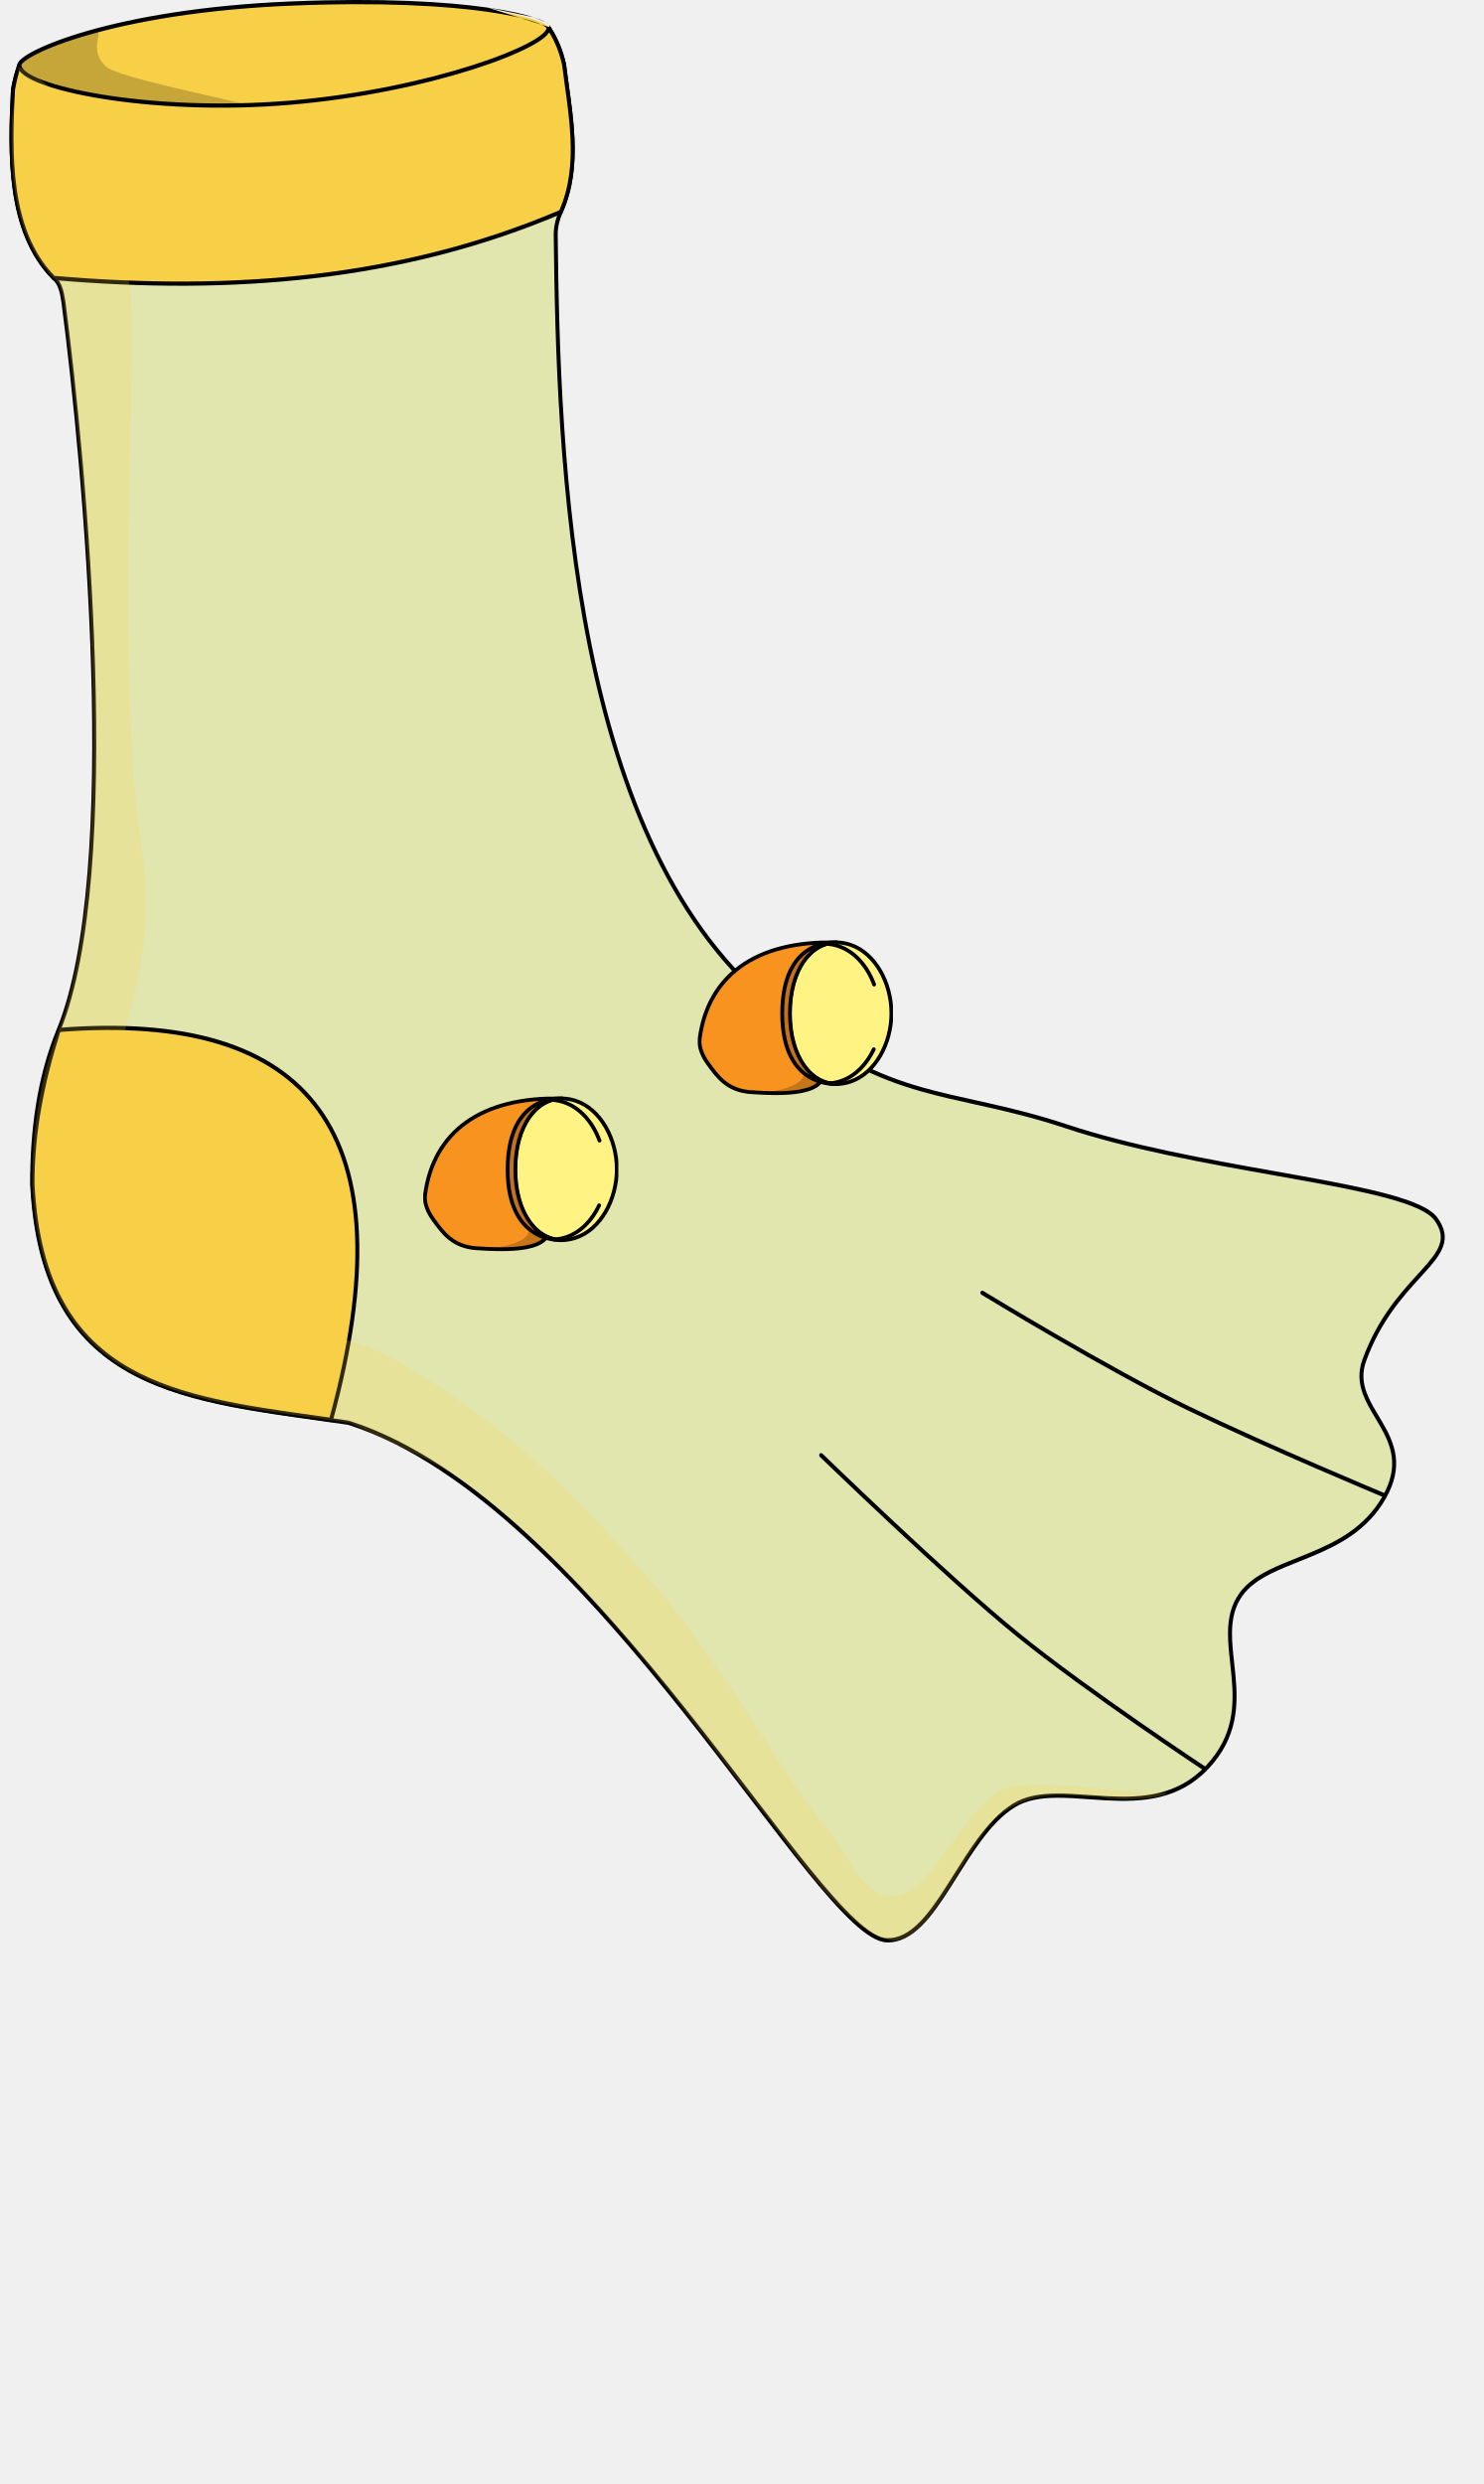
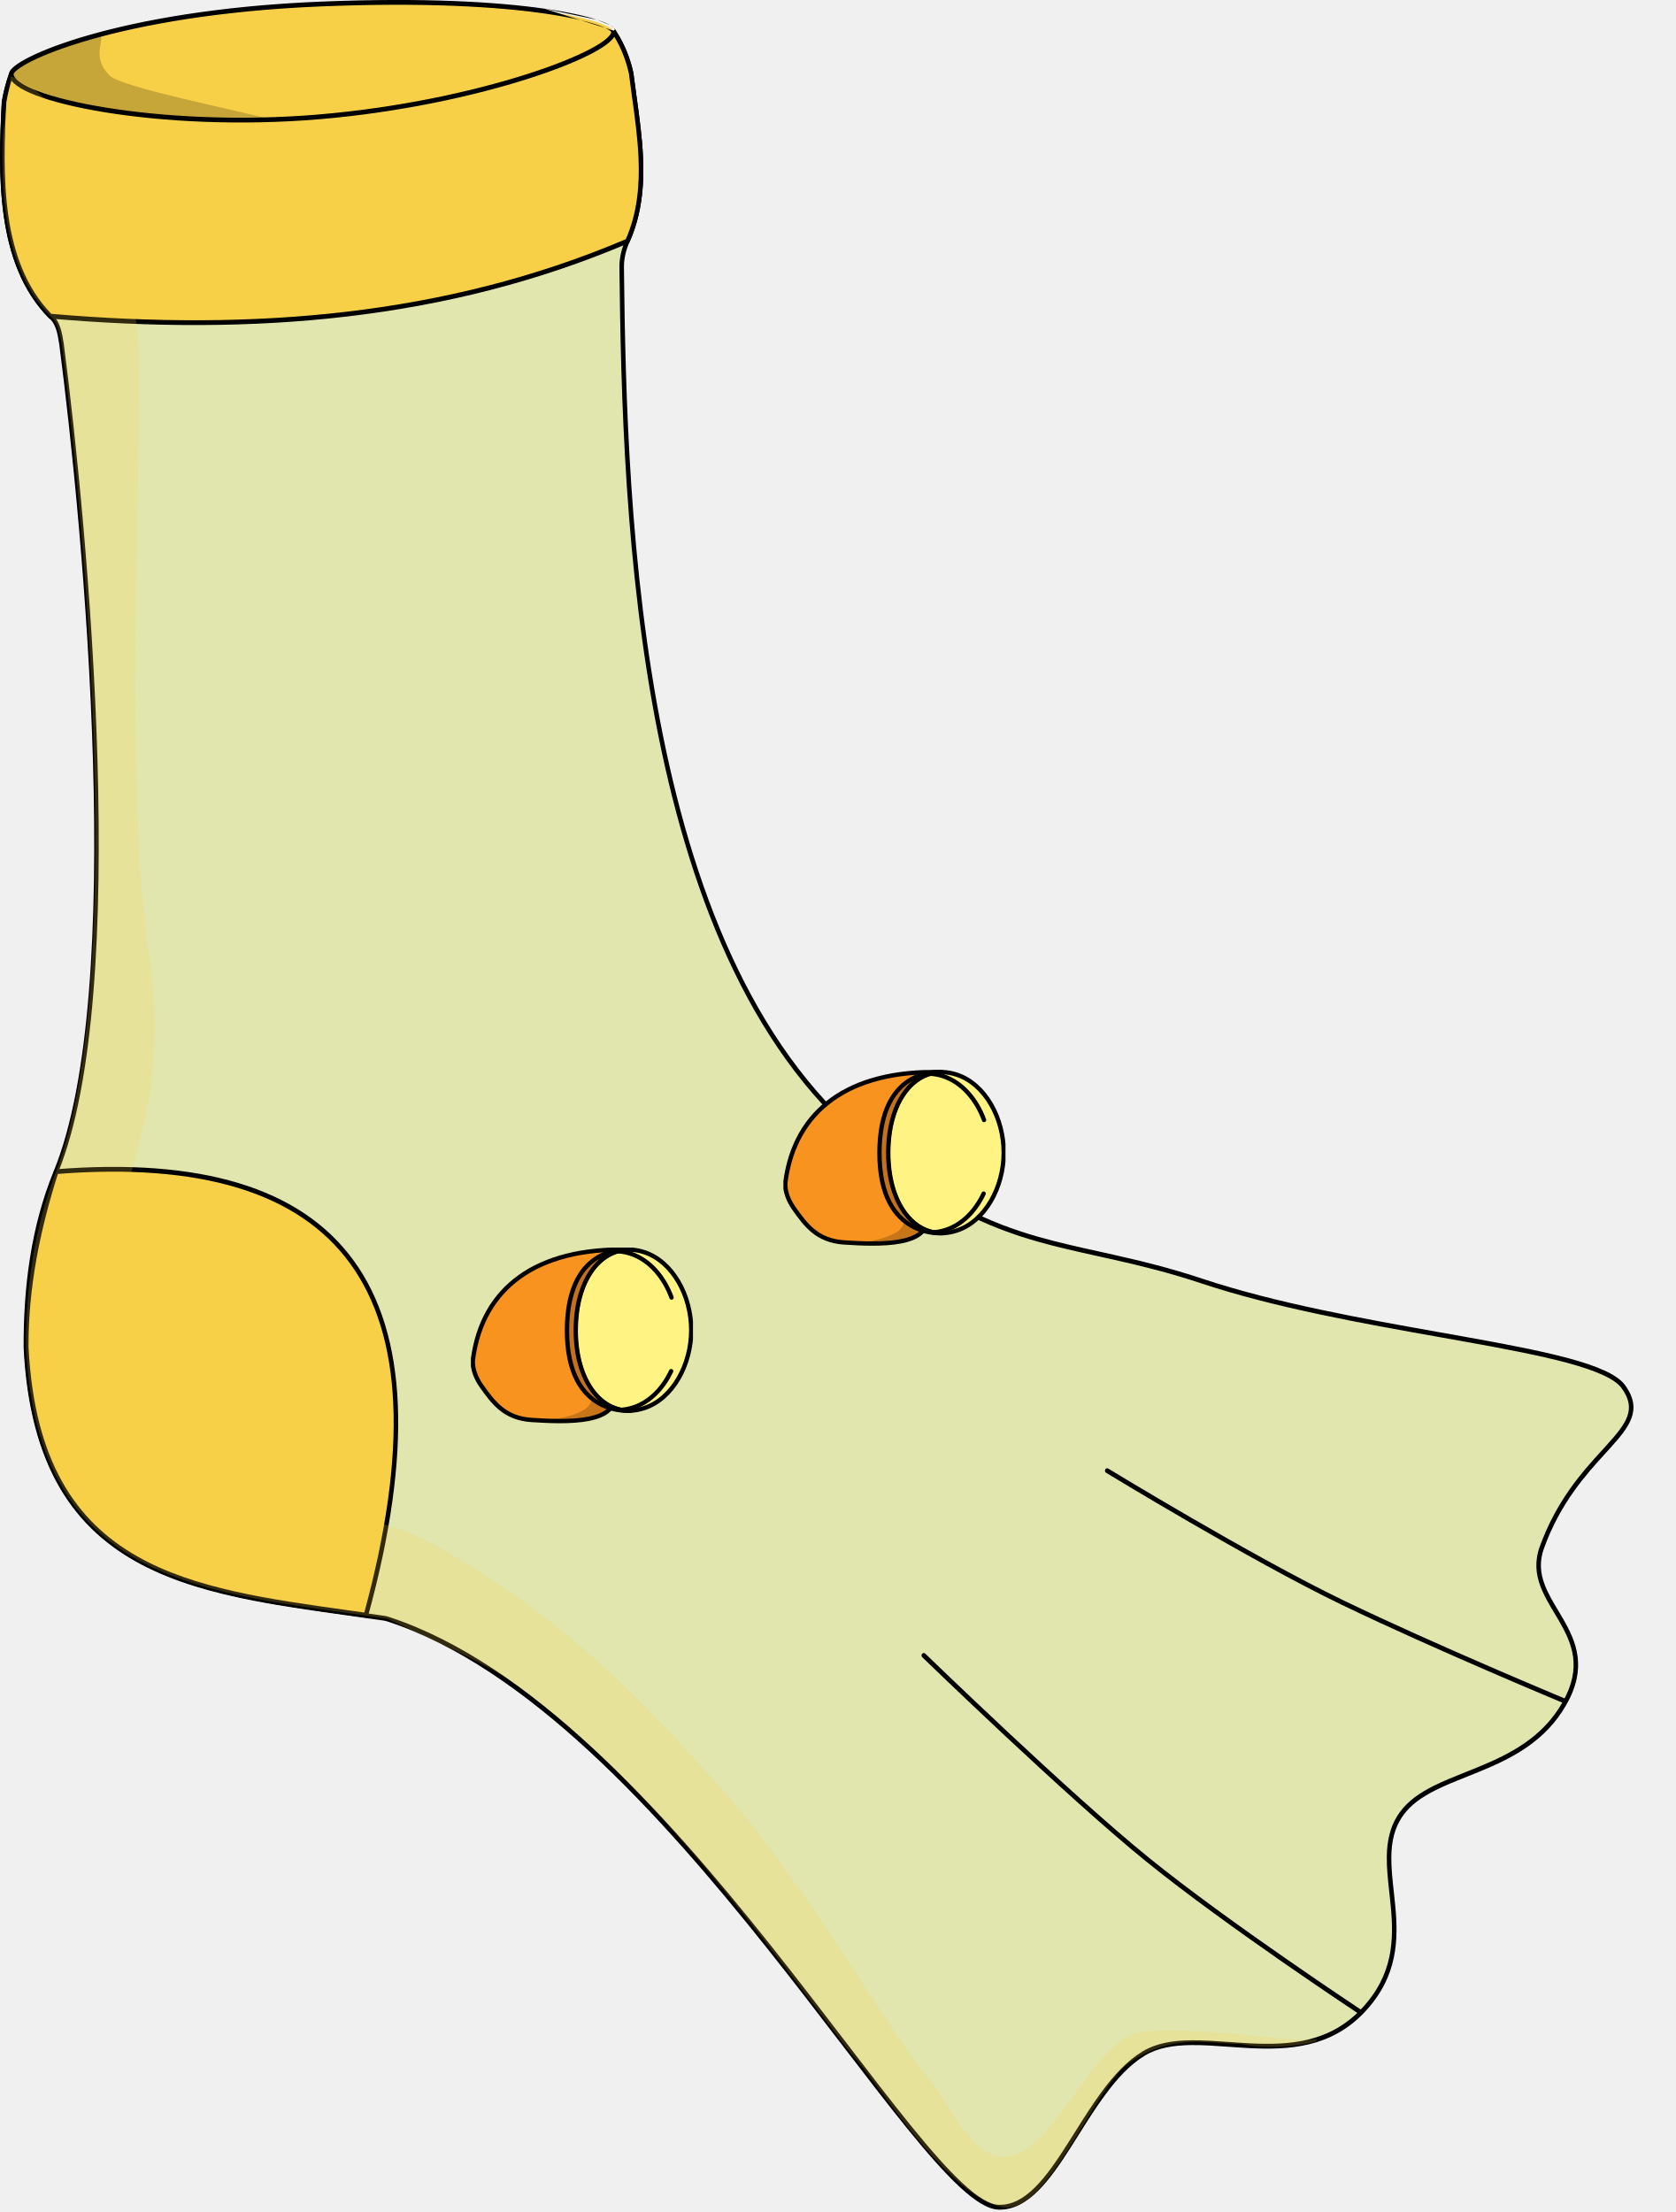
- <svg xmlns="http://www.w3.org/2000/svg" width="132" height="221" viewBox="0 0 132 221" fill="none">
-   <path d="M25.671 8.807C36.56 8 45.693 5.445 48.915 2.593C49.499 3.508 49.935 4.548 50.197 5.73C50.725 10.031 51.773 14.677 49.91 18.853C49.623 19.495 49.45 20.189 49.457 20.902C49.676 40.675 50.711 75.621 69.33 89.967C79.256 98.231 84.688 96.819 94.858 100.198C107.469 104.389 125.49 105.265 127.792 108.454C130.343 111.989 124.249 113.218 121.417 121.026C119.821 125.424 126.38 127.593 123.187 133.222C119.995 138.851 112.925 138.399 110.441 141.854C107.535 145.895 112.564 151.798 107.429 157.24C102.294 162.681 94.519 158.015 90.257 160.617C85.56 163.484 83.338 172.769 78.924 172.626C72.725 172.424 53.115 133.795 31.188 126.635C31.078 126.597 30.965 126.571 30.851 126.556C16.949 124.515 3.797 124.049 2.865 105.38C2.848 100.644 3.45 95.945 5.206 91.663C10.946 77.681 7.533 41.366 5.652 26.918C5.521 26.1 5.394 25.218 4.77 24.726C0.663 20.546 0.868 13.63 1.155 7.97C1.275 7.257 1.449 6.597 1.658 5.978C5.096 8.398 14.597 9.629 25.66 8.807H25.671Z" fill="#E1E6AE" />
-   <path fill-rule="evenodd" clip-rule="evenodd" d="M48.951 2.316L48.8 2.45C47.221 3.847 44.166 5.191 40.123 6.286C36.089 7.379 31.097 8.217 25.663 8.62H25.653L25.646 8.621C20.124 9.031 14.994 8.929 10.819 8.423C6.634 7.916 3.436 7.006 1.754 5.822L1.566 5.689L1.49 5.915C1.278 6.543 1.102 7.214 0.979 7.938L0.977 7.95L0.977 7.961C0.833 10.79 0.709 13.951 1.138 16.932C1.568 19.914 2.555 22.733 4.647 24.862L4.655 24.87L4.663 24.878C4.937 25.093 5.108 25.399 5.227 25.762C5.343 26.112 5.405 26.501 5.468 26.896L5.476 26.944C5.476 26.945 5.476 26.946 5.476 26.947C6.416 34.167 7.738 46.849 8.109 59.472C8.294 65.784 8.241 72.078 7.784 77.664C7.327 83.254 6.466 88.122 5.042 91.589C3.273 95.903 2.669 100.629 2.687 105.381L2.687 105.386L2.687 105.39C2.921 110.081 3.924 113.643 5.524 116.377C7.126 119.113 9.319 121.007 11.914 122.372C14.507 123.736 17.502 124.573 20.711 125.197C23.037 125.649 25.483 125.99 27.976 126.338C28.921 126.47 29.872 126.603 30.826 126.743L30.828 126.743C30.931 126.757 31.033 126.78 31.132 126.814L31.134 126.815C36.583 128.594 41.898 132.332 46.908 136.956C51.917 141.578 56.61 147.076 60.817 152.362C62.88 154.953 64.824 157.492 66.631 159.852L66.739 159.992C68.575 162.391 70.27 164.601 71.798 166.485C73.326 168.367 74.692 169.929 75.874 171.027C76.465 171.577 77.014 172.014 77.518 172.319C78.02 172.622 78.489 172.8 78.917 172.814C80.086 172.852 81.096 172.264 82.016 171.351C82.935 170.44 83.783 169.186 84.63 167.856C84.818 167.561 85.005 167.262 85.194 166.962C85.86 165.902 86.537 164.825 87.263 163.839C88.195 162.575 89.198 161.479 90.344 160.78C91.37 160.154 92.619 159.959 94.016 159.945C94.936 159.937 95.903 160.006 96.903 160.077C97.429 160.115 97.964 160.153 98.506 160.181C101.632 160.343 104.928 160.154 107.553 157.373C110.177 154.592 110.2 151.684 109.946 149.004C109.911 148.641 109.872 148.285 109.834 147.934C109.73 146.982 109.63 146.072 109.642 145.201C109.66 144.019 109.885 142.936 110.581 141.968C111.177 141.139 112.054 140.536 113.106 140.01C113.861 139.632 114.691 139.301 115.56 138.954C115.905 138.816 116.257 138.676 116.612 138.529C119.093 137.505 121.709 136.192 123.338 133.32C124.154 131.881 124.355 130.647 124.207 129.535C124.061 128.431 123.573 127.467 123.05 126.565C122.933 126.363 122.815 126.165 122.698 125.968C122.286 125.28 121.892 124.62 121.632 123.927C121.304 123.051 121.201 122.14 121.581 121.094C122.878 117.517 124.865 115.338 126.392 113.662C126.514 113.528 126.634 113.397 126.75 113.268C127.524 112.412 128.163 111.655 128.435 110.878C128.574 110.483 128.618 110.079 128.539 109.654C128.461 109.231 128.262 108.799 127.931 108.341C127.615 107.903 127.047 107.525 126.302 107.184C125.552 106.841 124.6 106.526 123.491 106.227C121.272 105.629 118.403 105.088 115.219 104.518C114.655 104.416 114.081 104.314 113.499 104.211C107.502 103.145 100.644 101.926 94.909 100.02C92.359 99.173 90.106 98.626 88.01 98.153C87.579 98.056 87.155 97.962 86.737 97.87C85.117 97.511 83.58 97.171 82.047 96.734C78.199 95.638 74.382 93.936 69.438 89.82L69.436 89.818L69.433 89.816C60.176 82.684 55.276 70.417 52.665 57.431C50.056 44.45 49.742 30.787 49.633 20.901C49.626 20.222 49.791 19.555 50.069 18.934C51.017 16.808 51.221 14.569 51.126 12.33C51.057 10.732 50.834 9.121 50.617 7.551C50.531 6.928 50.446 6.313 50.371 5.707L50.37 5.697L50.368 5.688C50.101 4.484 49.657 3.423 49.06 2.488L48.951 2.316ZM48.874 2.87C49.391 3.722 49.78 4.681 50.021 5.765C50.097 6.381 50.183 7.001 50.269 7.624C50.485 9.188 50.704 10.769 50.772 12.347C50.866 14.552 50.663 16.723 49.749 18.774C49.453 19.436 49.271 20.158 49.279 20.905C49.388 30.792 49.702 44.488 52.319 57.51C54.935 70.525 59.861 82.903 69.222 90.118C74.204 94.264 78.064 95.988 81.955 97.096C83.499 97.536 85.048 97.879 86.669 98.238C87.087 98.331 87.508 98.424 87.936 98.52C90.029 98.992 92.269 99.536 94.803 100.378C100.563 102.292 107.445 103.515 113.437 104.581C114.021 104.684 114.595 104.786 115.16 104.888C118.346 105.458 121.201 105.997 123.403 106.591C124.505 106.888 125.436 107.197 126.162 107.529C126.892 107.863 127.391 108.21 127.65 108.569C127.958 108.995 128.126 109.375 128.192 109.726C128.257 110.076 128.222 110.409 128.103 110.748C127.861 111.439 127.279 112.141 126.494 113.009C126.378 113.137 126.258 113.269 126.135 113.404C124.606 115.08 122.574 117.309 121.25 120.959C120.832 122.112 120.95 123.122 121.303 124.065C121.576 124.794 121.994 125.494 122.409 126.188C122.524 126.379 122.638 126.57 122.749 126.761C123.267 127.656 123.721 128.564 123.856 129.587C123.991 130.603 123.814 131.751 123.034 133.126C121.471 135.883 118.956 137.159 116.483 138.179C116.137 138.322 115.791 138.46 115.449 138.597C114.575 138.946 113.723 139.286 112.955 139.67C111.883 140.207 110.946 140.842 110.299 141.741C109.542 142.793 109.306 143.964 109.288 145.195C109.275 146.093 109.379 147.039 109.484 148C109.522 148.346 109.56 148.693 109.593 149.041C109.844 151.683 109.813 154.447 107.303 157.108C104.792 159.768 101.634 159.967 98.523 159.807C97.996 159.779 97.469 159.742 96.947 159.704C95.937 159.632 94.945 159.561 94.013 159.57C92.594 159.584 91.272 159.781 90.167 160.455C88.964 161.189 87.928 162.329 86.984 163.608C86.249 164.606 85.562 165.699 84.895 166.761C84.707 167.059 84.521 167.355 84.336 167.646C83.489 168.977 82.66 170.198 81.774 171.077C80.89 171.954 79.966 172.473 78.928 172.439C78.581 172.428 78.17 172.281 77.694 171.993C77.218 171.705 76.689 171.285 76.108 170.745C74.945 169.665 73.592 168.119 72.067 166.24C70.542 164.362 68.851 162.156 67.014 159.756L66.906 159.615C65.099 157.255 63.153 154.714 61.088 152.12C56.877 146.828 52.169 141.313 47.14 136.673C42.113 132.033 36.755 128.258 31.239 126.457C31.12 126.416 30.997 126.387 30.874 126.371C30.873 126.371 30.873 126.371 30.872 126.371L30.85 126.557L30.875 126.371C30.874 126.371 30.874 126.371 30.874 126.371C29.915 126.23 28.96 126.097 28.013 125.965C25.524 125.617 23.091 125.278 20.775 124.828C17.579 124.207 14.621 123.377 12.072 122.036C9.525 120.696 7.386 118.846 5.825 116.179C4.264 113.513 3.273 110.017 3.041 105.375C3.041 105.377 3.041 105.378 3.041 105.38L2.864 105.38L3.041 105.37C3.041 105.372 3.041 105.373 3.041 105.375C3.024 100.657 3.624 95.988 5.367 91.739C6.814 88.215 7.679 83.3 8.137 77.697C8.596 72.09 8.648 65.781 8.463 59.46C8.091 46.819 6.767 34.121 5.826 26.893L5.826 26.89L5.826 26.887L5.815 26.824C5.754 26.437 5.687 26.02 5.562 25.639C5.43 25.237 5.228 24.859 4.884 24.584C4.887 24.586 4.889 24.589 4.892 24.592L4.769 24.727L4.875 24.576C4.878 24.579 4.881 24.581 4.884 24.584C2.874 22.533 1.911 19.807 1.488 16.875C1.066 13.942 1.187 10.821 1.33 7.993C1.329 7.997 1.329 8 1.328 8.004L1.154 7.971L1.33 7.981C1.33 7.985 1.33 7.989 1.33 7.993C1.434 7.38 1.578 6.806 1.75 6.265C1.684 6.222 1.621 6.178 1.559 6.135L1.657 5.978L1.823 6.042C1.798 6.115 1.774 6.19 1.75 6.265C3.548 7.436 6.735 8.306 10.778 8.796C14.977 9.304 20.127 9.407 25.665 8.996H25.659V8.808L25.671 8.995C25.671 8.995 25.67 8.995 25.669 8.995C25.668 8.995 25.666 8.996 25.665 8.996H25.676L25.682 8.995C31.135 8.591 36.151 7.749 40.211 6.65C44.139 5.585 47.194 4.274 48.874 2.87Z" fill="black" />
-   <path d="M5.236 91.638C3.82 96.059 2.874 100.619 2.895 105.354C3.795 123.386 16.093 124.437 29.458 126.325C36.462 100.712 27.613 89.871 5.24 91.635L5.236 91.638Z" fill="#F8D047" />
-   <path fill-rule="evenodd" clip-rule="evenodd" d="M29.329 126.116C28.905 126.057 28.482 125.998 28.061 125.939C21.887 125.078 16.065 124.266 11.585 121.727C9.18 120.365 7.166 118.506 5.697 115.876C4.227 113.246 3.295 109.832 3.071 105.348C3.051 100.682 3.974 96.183 5.366 91.812C16.475 90.956 24.161 93.233 28.224 98.827C32.287 104.421 32.781 113.406 29.329 126.116ZM28.505 98.598C24.315 92.829 16.428 90.563 5.225 91.447L5.16 91.452L5.08 91.536L5.067 91.577C3.647 96.01 2.696 100.591 2.717 105.354L2.717 105.359L2.717 105.363C2.943 109.894 3.886 113.372 5.392 116.067C6.899 118.765 8.965 120.668 11.418 122.058C15.958 124.631 21.844 125.451 27.996 126.309C28.474 126.375 28.953 126.442 29.433 126.51L29.584 126.531L29.627 126.376C33.133 113.556 32.692 104.364 28.505 98.598Z" fill="black" />
-   <path d="M25.672 8.808C36.561 8.001 45.694 5.446 48.916 2.594C49.501 3.509 49.936 4.549 50.199 5.731C50.726 10.032 51.774 14.678 49.912 18.854C35.768 24.874 20.686 26.101 4.775 24.727C0.668 20.547 0.873 13.63 1.16 7.971C1.28 7.258 1.454 6.598 1.663 5.979C5.101 8.399 14.602 9.63 25.665 8.808H25.672Z" fill="#F8D047" />
-   <path fill-rule="evenodd" clip-rule="evenodd" d="M48.952 2.316L48.802 2.45C47.223 3.847 44.167 5.191 40.124 6.286C36.09 7.379 31.098 8.217 25.665 8.62H25.657L25.651 8.621C20.129 9.031 14.999 8.929 10.824 8.423C6.639 7.916 3.441 7.006 1.759 5.822L1.571 5.689L1.495 5.915C1.283 6.543 1.107 7.214 0.984 7.938L0.982 7.95L0.982 7.961C0.838 10.79 0.714 13.951 1.143 16.932C1.573 19.914 2.559 22.733 4.652 24.862L4.697 24.909L4.76 24.914C20.687 26.289 35.799 25.062 49.976 19.028L50.041 19.001L50.07 18.934C51.019 16.808 51.223 14.569 51.127 12.33C51.059 10.732 50.836 9.121 50.618 7.551C50.532 6.929 50.447 6.313 50.373 5.707L50.372 5.697L50.37 5.688C50.103 4.484 49.658 3.423 49.062 2.488L48.952 2.316ZM48.875 2.87C49.392 3.722 49.782 4.681 50.023 5.764C50.099 6.381 50.184 7.001 50.27 7.624C50.487 9.188 50.706 10.769 50.773 12.347C50.867 14.528 50.669 16.676 49.78 18.707C35.707 24.681 20.698 25.907 4.852 24.545C2.867 22.499 1.913 19.789 1.493 16.875C1.071 13.942 1.192 10.82 1.335 7.993C1.439 7.38 1.583 6.806 1.755 6.265C3.552 7.436 6.74 8.306 10.783 8.796C14.982 9.304 20.132 9.407 25.67 8.996H25.677L25.683 8.995C31.137 8.591 36.153 7.749 40.212 6.65C44.14 5.585 47.195 4.274 48.875 2.87Z" fill="black" />
-   <path d="M1.727 5.794C1.727 7.746 13.261 10.196 25.797 9.138C38.336 8.084 48.981 4.012 48.815 2.47C48.733 1.712 42.037 -0.337 25.995 0.312C9.953 0.961 1.724 4.8 1.724 5.791L1.727 5.794Z" fill="#F8D047" />
-   <path fill-rule="evenodd" clip-rule="evenodd" d="M48.638 2.498C48.64 2.535 48.628 2.595 48.572 2.683C48.514 2.777 48.416 2.887 48.274 3.011C47.989 3.259 47.552 3.541 46.972 3.846C45.813 4.455 44.117 5.138 42.018 5.807C37.822 7.146 32.038 8.425 25.781 8.951L25.781 8.951C19.527 9.479 13.524 9.132 9.087 8.41C6.867 8.048 5.046 7.595 3.784 7.113C3.152 6.871 2.669 6.626 2.347 6.388C2.015 6.142 1.903 5.94 1.903 5.795V5.779C1.908 5.764 1.922 5.736 1.955 5.692C2.007 5.626 2.091 5.544 2.213 5.448C2.456 5.258 2.828 5.03 3.334 4.778C4.344 4.275 5.864 3.685 7.889 3.104C11.937 1.944 17.991 0.824 26 0.499C34.014 0.175 39.688 0.525 43.365 1.049C45.204 1.311 46.54 1.616 47.417 1.901C47.857 2.043 48.175 2.179 48.383 2.298C48.487 2.357 48.557 2.409 48.599 2.451C48.626 2.477 48.635 2.493 48.638 2.498ZM43.412 0.677C39.71 0.149 34.015 -0.201 25.987 0.124C17.954 0.449 11.873 1.573 7.796 2.742C5.758 3.326 4.218 3.923 3.183 4.438C2.667 4.696 2.271 4.935 2.002 5.147C1.867 5.252 1.759 5.355 1.682 5.454C1.608 5.549 1.545 5.664 1.545 5.791V5.869L1.554 5.878C1.59 6.186 1.825 6.459 2.144 6.696C2.503 6.961 3.019 7.219 3.664 7.466C4.956 7.959 6.802 8.417 9.033 8.781C13.497 9.507 19.528 9.856 25.809 9.325C32.092 8.797 37.901 7.513 42.12 6.167C44.229 5.494 45.946 4.804 47.129 4.182C47.719 3.872 48.184 3.575 48.499 3.301C48.656 3.164 48.782 3.027 48.867 2.891C48.952 2.756 49.006 2.605 48.989 2.448M43.412 0.677C45.262 0.941 46.619 1.249 47.521 1.542ZM47.521 1.542C47.971 1.688 48.315 1.832 48.551 1.968ZM48.551 1.968C48.669 2.035 48.768 2.105 48.84 2.176ZM48.84 2.176C48.909 2.243 48.977 2.335 48.989 2.448Z" fill="black" />
-   <path opacity="0.2" d="M67.417 160.614C63.168 155.311 54.492 142.788 44.754 134.532C41.213 131.53 41.035 131.155 31.193 126.635C31.084 126.597 30.97 126.571 30.857 126.556C16.954 124.515 3.802 124.049 2.871 105.38C2.853 100.644 3.544 95.983 5.212 91.663C10.729 77.388 7.538 41.366 5.658 26.918C5.527 26.1 5.399 25.218 4.776 24.726C1.352 21.24 0.927 15.851 1.044 10.879C1.068 9.888 1.617 6.923 1.667 5.981C1.667 5.981 4.525 6.563 7.528 12.091C10.53 17.619 10.07 22.681 11.352 24.741C12.634 26.802 10.049 58.508 12.577 75.166C15.106 91.825 4.447 97.724 11.745 110.416C19.044 123.107 25.053 115.178 35.315 121.085C45.578 126.991 51.305 133.219 57.502 140.161C63.699 147.104 69.719 157.987 73.26 162.302C75.208 164.366 76.616 168.857 79.635 168.682C82.999 168.307 85.478 161.364 89.016 159.3C91.402 157.909 102.119 159.863 103.713 159.488C104.516 159.717 100.526 160.426 97.87 159.863C95.216 159.863 92.381 158.925 88.841 161.552C86.008 164.179 82.645 173.191 79.281 172.622C75.883 172.048 71.594 166.132 69.188 162.865C68.208 161.535 67.417 160.614 67.417 160.614Z" fill="#F8D047" />
-   <path opacity="0.2" d="M1.723 5.539C1.479 6.86 8.951 9.539 22.152 9.352C18.926 8.537 10.381 6.815 9.45 5.937C7.591 4.18 9.677 2.458 8.186 2.833C4.368 3.794 1.766 5.321 1.727 5.543L1.723 5.539Z" fill="black" />
-   <path fill-rule="evenodd" clip-rule="evenodd" d="M87.512 114.858C87.428 114.806 87.319 114.837 87.27 114.927C87.222 115.017 87.251 115.132 87.336 115.183L87.424 115.021L87.512 114.858ZM123.19 133.034C123.255 132.859 123.255 132.859 123.255 132.859L123.139 132.811C123.064 132.779 122.951 132.732 122.806 132.672C122.515 132.55 122.091 132.372 121.56 132.147C120.498 131.699 119.007 131.064 117.29 130.32C113.856 128.833 109.521 126.911 105.912 125.17C102.334 123.444 97.736 120.867 94.028 118.72C92.175 117.646 90.546 116.681 89.38 115.984C88.797 115.635 88.33 115.354 88.009 115.159C87.848 115.062 87.724 114.987 87.64 114.936L87.513 114.858L87.512 114.858C87.512 114.858 87.512 114.858 87.424 115.021C87.336 115.183 87.335 115.183 87.336 115.183L87.464 115.261C87.548 115.313 87.673 115.388 87.834 115.485C88.155 115.68 88.623 115.962 89.206 116.31C90.373 117.008 92.004 117.975 93.859 119.049C97.567 121.197 102.175 123.78 105.765 125.511C109.38 127.255 113.721 129.18 117.156 130.668C118.874 131.412 120.366 132.047 121.429 132.496C121.961 132.721 122.385 132.899 122.676 133.021C122.821 133.082 122.934 133.128 123.01 133.16L123.125 133.208L123.125 133.208C123.125 133.208 123.125 133.208 123.19 133.034ZM123.19 133.034L123.255 132.859C123.346 132.897 123.391 133.006 123.355 133.102C123.319 133.199 123.216 133.246 123.125 133.208L123.19 133.034Z" fill="black" />
-   <path fill-rule="evenodd" clip-rule="evenodd" d="M73.2 129.331C73.127 129.261 73.015 129.266 72.949 129.343C72.883 129.419 72.888 129.538 72.96 129.608L73.08 129.469L73.2 129.331ZM107.252 157.385C107.346 157.226 107.346 157.226 107.346 157.226L107.228 157.148C107.151 157.097 107.037 157.021 106.889 156.922C106.593 156.726 106.164 156.439 105.629 156.079C104.56 155.358 103.068 154.345 101.379 153.171C98 150.824 93.837 147.842 90.689 145.292C87.566 142.763 83.195 138.774 79.602 135.415C77.806 133.735 76.205 132.214 75.053 131.113C74.478 130.563 74.014 130.117 73.695 129.809C73.535 129.655 73.411 129.536 73.327 129.454L73.2 129.331C73.2 129.331 73.2 129.331 73.08 129.469C72.96 129.608 72.96 129.608 72.96 129.608L73.088 129.732C73.172 129.813 73.296 129.933 73.456 130.087C73.776 130.395 74.24 130.841 74.816 131.392C75.968 132.494 77.57 134.016 79.367 135.696C82.96 139.056 87.34 143.053 90.474 145.59C93.632 148.148 97.805 151.137 101.185 153.485C102.875 154.66 104.369 155.674 105.439 156.395C105.975 156.756 106.405 157.043 106.701 157.24C106.849 157.339 106.963 157.415 107.041 157.466L107.158 157.544L107.159 157.544C107.159 157.544 107.159 157.544 107.252 157.385ZM107.252 157.385L107.346 157.226C107.429 157.28 107.454 157.396 107.403 157.484C107.351 157.572 107.242 157.599 107.159 157.544L107.252 157.385Z" fill="black" />
-   <g clip-path="url(#clip0_4965_10904)">
-     <path d="M74.449 83.848C67.186 83.672 63.021 86.869 62.27 92.38C62.16 93.186 62.563 94.008 62.969 94.571C63.868 95.826 64.75 97.035 66.859 97.171C69.414 97.335 73.956 97.547 73.243 94.865" fill="#F7931E" />
-     <path d="M74.449 83.848C67.186 83.672 63.021 86.869 62.27 92.38C62.16 93.186 62.563 94.008 62.969 94.571C63.868 95.826 64.75 97.035 66.859 97.171C69.414 97.335 73.956 97.547 73.243 94.865" stroke="black" stroke-width="0.339" stroke-miterlimit="10" stroke-linecap="round" />
-     <path opacity="0.2" d="M66.852 97.175C69.402 97.4 76.328 97.539 71.081 94.094C71.081 94.094 72.314 95.654 70.823 96.448C69.147 97.345 66.849 97.175 66.849 97.175H66.852Z" fill="black" />
-     <path d="M70.277 90.168C70.277 94.658 72.751 97.216 75.68 96.234C77.896 95.494 79.332 92.834 79.332 90.146C79.332 87.459 77.896 84.798 75.68 84.056C72.751 83.074 70.277 85.677 70.277 90.168Z" fill="#FFF383" stroke="black" stroke-width="0.339" stroke-miterlimit="10" stroke-linecap="round" />
-     <path d="M77.793 87.594C77.198 85.985 76.076 84.663 74.617 84.176C74.251 84.055 73.892 83.988 73.544 83.973" stroke="black" stroke-width="0.339" stroke-miterlimit="10" stroke-linecap="round" />
-     <path d="M77.762 93.352C77.129 94.691 76.111 95.754 74.832 96.182C74.467 96.303 74.107 96.37 73.759 96.385" stroke="black" stroke-width="0.339" stroke-miterlimit="10" stroke-linecap="round" />
-     <path d="M69.615 90.18C69.613 83.257 74.543 83.851 74.543 83.851C72.15 83.817 70.303 86.287 70.303 90.168C70.303 94.05 72.226 96.586 74.691 96.438C74.691 96.438 69.618 97.059 69.615 90.18Z" fill="#C4711E" stroke="black" stroke-width="0.339" stroke-miterlimit="10" stroke-linecap="round" />
+ <svg xmlns="http://www.w3.org/2000/svg" width="131" height="173" viewBox="0 0 131 173" fill="none">
+   <path d="M24.831 8.808C35.72 8.001 44.853 5.445 48.075 2.593C48.66 3.509 49.095 4.548 49.357 5.73C49.885 10.031 50.933 14.677 49.07 18.854C48.783 19.495 48.61 20.189 48.617 20.902C48.837 40.675 49.871 75.621 68.49 89.967C78.416 98.231 83.848 96.819 94.018 100.199C106.629 104.389 124.65 105.265 126.952 108.455C129.503 111.99 123.409 113.219 120.577 121.026C118.981 125.424 125.54 127.593 122.348 133.223C119.155 138.852 112.086 138.399 109.602 141.854C106.695 145.895 111.724 151.798 106.589 157.24C101.454 162.681 93.68 158.016 89.417 160.617C84.72 163.484 82.498 172.77 78.084 172.626C71.885 172.425 52.275 133.795 30.348 126.635C30.238 126.598 30.125 126.571 30.012 126.556C16.109 124.515 2.957 124.05 2.025 105.38C2.008 100.644 2.61 95.945 4.366 91.664C10.107 77.681 6.693 41.366 4.812 26.918C4.681 26.1 4.554 25.218 3.931 24.727C-0.177 20.546 0.028 13.63 0.315 7.971C0.435 7.258 0.609 6.597 0.818 5.978C4.256 8.398 13.758 9.629 24.82 8.808H24.831Z" fill="#E1E6AE" />
+   <path fill-rule="evenodd" clip-rule="evenodd" d="M48.111 2.316L47.961 2.449C46.382 3.846 43.326 5.19 39.283 6.285C35.249 7.378 30.257 8.217 24.823 8.62H24.813L24.806 8.62C19.284 9.031 14.154 8.928 9.979 8.422C5.794 7.915 2.596 7.005 0.915 5.822L0.726 5.689L0.65 5.915C0.438 6.543 0.262 7.213 0.14 7.938L0.138 7.949L0.137 7.961C-0.006 10.789 -0.131 13.951 0.299 16.931C0.728 19.914 1.715 22.733 3.807 24.862L3.815 24.87L3.824 24.877C4.097 25.093 4.268 25.398 4.388 25.762C4.503 26.112 4.565 26.5 4.628 26.896L4.636 26.944C4.636 26.945 4.636 26.946 4.636 26.947C5.576 34.167 6.898 46.849 7.269 59.471C7.454 65.783 7.401 72.077 6.944 77.664C6.487 83.254 5.626 88.121 4.203 91.589C2.433 95.902 1.829 100.628 1.847 105.381L1.847 105.385L1.847 105.39C2.081 110.08 3.084 113.643 4.684 116.377C6.286 119.112 8.479 121.006 11.074 122.372C13.667 123.736 16.662 124.573 19.871 125.196C22.197 125.648 24.644 125.99 27.136 126.337C28.081 126.469 29.032 126.602 29.986 126.742L29.988 126.743C30.091 126.756 30.193 126.78 30.292 126.814L30.295 126.814C35.743 128.594 41.058 132.332 46.068 136.955C51.077 141.577 55.771 147.075 59.978 152.361C62.04 154.952 63.984 157.492 65.791 159.852L65.899 159.992C67.736 162.39 69.43 164.601 70.958 166.484C72.486 168.367 73.853 169.928 75.034 171.027C75.626 171.576 76.175 172.014 76.678 172.318C77.18 172.621 77.649 172.8 78.077 172.814C79.246 172.852 80.256 172.263 81.176 171.35C82.095 170.439 82.943 169.186 83.79 167.855C83.978 167.56 84.166 167.261 84.354 166.961C85.02 165.901 85.697 164.824 86.424 163.839C87.356 162.575 88.359 161.479 89.504 160.78C90.53 160.154 91.779 159.958 93.177 159.945C94.096 159.936 95.063 160.005 96.063 160.077C96.589 160.115 97.124 160.153 97.666 160.181C100.792 160.342 104.089 160.154 106.713 157.373C109.337 154.592 109.36 151.683 109.106 149.003C109.072 148.641 109.033 148.284 108.994 147.933C108.89 146.981 108.79 146.072 108.803 145.201C108.82 144.018 109.045 142.936 109.741 141.968C110.337 141.139 111.215 140.535 112.267 140.009C113.021 139.632 113.851 139.3 114.72 138.953C115.065 138.815 115.417 138.675 115.772 138.529C118.253 137.504 120.869 136.191 122.498 133.319C123.314 131.88 123.515 130.646 123.367 129.535C123.221 128.43 122.733 127.466 122.211 126.565C122.093 126.362 121.975 126.164 121.858 125.968C121.446 125.279 121.052 124.619 120.793 123.927C120.465 123.05 120.361 122.14 120.741 121.094C122.038 117.517 124.025 115.337 125.552 113.662C125.675 113.527 125.794 113.396 125.91 113.268C126.684 112.411 127.324 111.655 127.595 110.878C127.734 110.482 127.778 110.078 127.699 109.653C127.621 109.23 127.422 108.799 127.092 108.341C126.775 107.903 126.207 107.524 125.462 107.184C124.712 106.841 123.76 106.526 122.651 106.226C120.433 105.628 117.563 105.088 114.379 104.517C113.815 104.416 113.241 104.314 112.659 104.21C106.662 103.144 99.804 101.925 94.07 100.02C91.519 99.172 89.267 98.625 87.17 98.153C86.739 98.056 86.316 97.962 85.897 97.869C84.277 97.51 82.74 97.17 81.207 96.733C77.359 95.637 73.542 93.935 68.598 89.82L68.596 89.818L68.593 89.816C59.337 82.683 54.436 70.417 51.826 57.431C49.216 44.45 48.903 30.787 48.793 20.9C48.786 20.221 48.952 19.555 49.229 18.934C50.177 16.808 50.382 14.568 50.286 12.33C50.217 10.732 49.994 9.121 49.777 7.55C49.691 6.928 49.606 6.312 49.532 5.706L49.53 5.697L49.528 5.687C49.261 4.484 48.817 3.423 48.221 2.488L48.111 2.316ZM48.034 2.869C48.551 3.721 48.94 4.681 49.181 5.764C49.257 6.38 49.343 7.001 49.429 7.624C49.646 9.187 49.864 10.769 49.932 12.347C50.026 14.551 49.824 16.723 48.909 18.773C48.613 19.435 48.431 20.158 48.439 20.904C48.549 30.791 48.862 44.488 51.479 57.509C54.096 70.524 59.021 82.903 68.382 90.117C73.364 94.264 77.224 95.987 81.115 97.096C82.659 97.535 84.208 97.879 85.829 98.238C86.247 98.33 86.669 98.424 87.097 98.52C89.189 98.992 91.429 99.535 93.964 100.378C99.723 102.292 106.606 103.515 112.598 104.58C113.181 104.684 113.756 104.786 114.32 104.887C117.506 105.458 120.361 105.996 122.564 106.59C123.665 106.887 124.597 107.197 125.322 107.528C126.053 107.862 126.551 108.209 126.81 108.569C127.118 108.995 127.287 109.374 127.352 109.726C127.417 110.075 127.382 110.408 127.263 110.747C127.022 111.439 126.439 112.14 125.654 113.008C125.538 113.137 125.418 113.268 125.295 113.404C123.767 115.08 121.734 117.309 120.41 120.959C119.992 122.112 120.11 123.121 120.463 124.065C120.736 124.794 121.154 125.493 121.569 126.187C121.684 126.379 121.798 126.57 121.909 126.761C122.427 127.655 122.881 128.564 123.017 129.587C123.151 130.602 122.975 131.751 122.195 133.126C120.631 135.883 118.116 137.158 115.643 138.179C115.298 138.322 114.951 138.46 114.609 138.597C113.735 138.946 112.884 139.285 112.115 139.67C111.043 140.206 110.106 140.841 109.459 141.74C108.702 142.793 108.466 143.964 108.449 145.195C108.436 146.093 108.539 147.039 108.645 147.999C108.683 148.345 108.721 148.693 108.754 149.041C109.004 151.683 108.973 154.447 106.463 157.107C103.953 159.767 100.795 159.967 97.683 159.806C97.157 159.779 96.629 159.741 96.107 159.704C95.097 159.632 94.106 159.561 93.173 159.57C91.754 159.583 90.432 159.78 89.327 160.455C88.124 161.189 87.088 162.329 86.145 163.608C85.409 164.605 84.722 165.698 84.055 166.76C83.868 167.059 83.681 167.355 83.496 167.645C82.649 168.977 81.82 170.197 80.934 171.076C80.05 171.954 79.127 172.472 78.088 172.439C77.741 172.427 77.331 172.28 76.854 171.992C76.378 171.705 75.849 171.285 75.268 170.745C74.105 169.664 72.752 168.119 71.227 166.24C69.702 164.361 68.011 162.155 66.174 159.755L66.066 159.614C64.259 157.255 62.313 154.713 60.248 152.119C56.037 146.828 51.33 141.313 46.301 136.672C41.273 132.033 35.915 128.257 30.4 126.456C30.28 126.415 30.157 126.387 30.034 126.37C30.033 126.37 30.033 126.37 30.032 126.37L30.01 126.556L30.035 126.37C30.034 126.37 30.034 126.37 30.034 126.37C29.075 126.23 28.12 126.096 27.173 125.964C24.685 125.617 22.252 125.277 19.935 124.827C16.739 124.206 13.781 123.377 11.232 122.036C8.685 120.696 6.546 118.845 4.985 116.179C3.424 113.512 2.433 110.017 2.201 105.375C2.201 105.376 2.201 105.378 2.201 105.379L2.024 105.38L2.201 105.37C2.201 105.371 2.201 105.373 2.201 105.375C2.184 100.656 2.784 95.987 4.527 91.739C5.974 88.215 6.839 83.299 7.297 77.696C7.756 72.09 7.808 65.78 7.623 59.46C7.252 46.818 5.927 34.121 4.987 26.892L4.986 26.89L4.986 26.887L4.976 26.823C4.914 26.436 4.847 26.019 4.722 25.638C4.59 25.236 4.388 24.859 4.044 24.583C4.047 24.586 4.049 24.589 4.052 24.591L3.929 24.727L4.035 24.576C4.038 24.578 4.041 24.581 4.044 24.583C2.034 22.533 1.071 19.807 0.649 16.875C0.226 13.941 0.347 10.82 0.49 7.992C0.489 7.996 0.489 8 0.488 8.004L0.314 7.971L0.491 7.981C0.49 7.985 0.49 7.989 0.49 7.992C0.594 7.38 0.738 6.806 0.91 6.264C0.845 6.221 0.781 6.178 0.719 6.134L0.817 5.978L0.983 6.041C0.959 6.115 0.934 6.189 0.91 6.264C2.708 7.435 5.895 8.305 9.939 8.795C14.137 9.304 19.287 9.406 24.825 8.995H24.819V8.808L24.831 8.995C24.831 8.995 24.83 8.995 24.829 8.995C24.828 8.995 24.827 8.995 24.825 8.995H24.836L24.842 8.995C30.295 8.591 35.312 7.749 39.371 6.649C43.299 5.585 46.354 4.274 48.034 2.869Z" fill="black" />
+   <path d="M4.396 91.637C2.98 96.058 2.034 100.618 2.056 105.353C2.955 123.385 15.254 124.436 28.618 126.324C35.623 100.711 26.773 89.87 4.4 91.634L4.396 91.637Z" fill="#F8D047" />
+   <path fill-rule="evenodd" clip-rule="evenodd" d="M28.489 126.116C28.065 126.057 27.642 125.998 27.221 125.939C21.047 125.078 15.225 124.266 10.745 121.727C8.34 120.365 6.327 118.506 4.857 115.876C3.387 113.246 2.455 109.832 2.231 105.348C2.211 100.682 3.135 96.183 4.526 91.812C15.635 90.956 23.321 93.233 27.384 98.827C31.447 104.421 31.941 113.406 28.489 126.116ZM27.665 98.598C23.475 92.829 15.588 90.563 4.385 91.447L4.32 91.452L4.241 91.536L4.227 91.577C2.807 96.01 1.856 100.591 1.877 105.354L1.877 105.359L1.877 105.363C2.103 109.894 3.046 113.372 4.552 116.067C6.06 118.765 8.125 120.668 10.578 122.058C15.118 124.631 21.004 125.451 27.156 126.309C27.634 126.375 28.113 126.442 28.593 126.51L28.744 126.531L28.787 126.376C32.293 113.556 31.852 104.364 27.665 98.598Z" fill="black" />
+   <path d="M24.832 8.808C35.721 8.001 44.854 5.445 48.077 2.593C48.661 3.509 49.097 4.548 49.359 5.73C49.886 10.031 50.934 14.677 49.072 18.854C34.928 24.873 19.846 26.1 3.936 24.727C-0.172 20.546 0.033 13.63 0.32 7.971C0.44 7.258 0.614 6.597 0.823 5.978C4.261 8.398 13.762 9.629 24.825 8.808H24.832Z" fill="#F8D047" />
+   <path fill-rule="evenodd" clip-rule="evenodd" d="M48.112 2.316L47.962 2.449C46.383 3.846 43.327 5.19 39.284 6.285C35.251 7.378 30.258 8.217 24.825 8.62H24.818L24.811 8.62C19.289 9.031 14.159 8.928 9.984 8.422C5.799 7.915 2.601 7.005 0.92 5.822L0.731 5.689L0.655 5.915C0.443 6.543 0.267 7.213 0.144 7.938L0.143 7.949L0.142 7.961C-0.001 10.789 -0.126 13.951 0.304 16.931C0.733 19.914 1.72 22.733 3.812 24.862L3.857 24.908L3.92 24.914C19.848 26.288 34.959 25.061 49.136 19.028L49.201 19L49.231 18.934C50.179 16.808 50.383 14.568 50.287 12.33C50.219 10.732 49.996 9.121 49.779 7.55C49.693 6.928 49.607 6.312 49.533 5.706L49.532 5.697L49.53 5.687C49.263 4.484 48.819 3.423 48.222 2.488L48.112 2.316ZM48.035 2.869C48.553 3.721 48.942 4.681 49.183 5.764C49.259 6.38 49.344 7.001 49.431 7.624C49.647 9.187 49.866 10.769 49.933 12.347C50.027 14.527 49.829 16.676 48.94 18.707C34.867 24.68 19.858 25.906 4.012 24.545C2.027 22.499 1.073 19.788 0.654 16.875C0.231 13.941 0.352 10.82 0.495 7.992C0.599 7.38 0.743 6.806 0.915 6.264C2.713 7.435 5.9 8.305 9.944 8.795C14.142 9.304 19.292 9.406 24.83 8.995H24.837L24.843 8.995C30.297 8.591 35.313 7.749 39.372 6.649C43.3 5.585 46.355 4.274 48.035 2.869Z" fill="black" />
+   <path d="M0.887 5.794C0.887 7.746 12.421 10.196 24.957 9.138C37.496 8.083 48.141 4.012 47.975 2.469C47.893 1.711 41.197 -0.338 25.155 0.312C9.113 0.961 0.884 4.8 0.884 5.79L0.887 5.794Z" fill="#F8D047" />
+   <path fill-rule="evenodd" clip-rule="evenodd" d="M47.798 2.497C47.8 2.534 47.788 2.594 47.733 2.683C47.674 2.776 47.576 2.886 47.434 3.01C47.149 3.258 46.712 3.541 46.132 3.845C44.973 4.454 43.277 5.137 41.178 5.807C36.982 7.146 31.198 8.425 24.942 8.951L24.942 8.951C18.687 9.479 12.684 9.131 8.247 8.409C6.027 8.048 4.206 7.594 2.944 7.112C2.312 6.871 1.829 6.626 1.507 6.388C1.175 6.142 1.063 5.939 1.063 5.794V5.778C1.068 5.764 1.082 5.735 1.115 5.692C1.167 5.626 1.251 5.544 1.373 5.448C1.616 5.257 1.988 5.029 2.494 4.777C3.504 4.274 5.024 3.684 7.049 3.104C11.097 1.943 17.151 0.823 25.161 0.499C33.174 0.175 38.848 0.524 42.525 1.049C44.364 1.311 45.7 1.616 46.578 1.9C47.017 2.043 47.336 2.178 47.543 2.297C47.647 2.357 47.717 2.409 47.759 2.45C47.786 2.477 47.795 2.492 47.798 2.497ZM42.572 0.677C38.87 0.149 33.175 -0.201 25.147 0.124C17.114 0.449 11.033 1.573 6.956 2.742C4.918 3.326 3.378 3.922 2.344 4.438C1.827 4.695 1.432 4.935 1.162 5.146C1.028 5.252 0.919 5.354 0.842 5.454C0.769 5.548 0.705 5.663 0.705 5.79V5.868L0.714 5.877C0.75 6.186 0.985 6.459 1.305 6.695C1.663 6.961 2.179 7.219 2.824 7.465C4.116 7.958 5.962 8.417 8.193 8.78C12.657 9.507 18.688 9.855 24.97 9.325C31.252 8.796 37.061 7.512 41.28 6.166C43.389 5.493 45.106 4.803 46.289 4.182C46.879 3.871 47.344 3.574 47.659 3.3C47.816 3.163 47.942 3.027 48.028 2.89C48.112 2.755 48.166 2.604 48.149 2.448M42.572 0.677C44.423 0.94 45.779 1.249 46.681 1.542L42.572 0.677ZM46.681 1.542C47.131 1.688 47.475 1.831 47.712 1.967L46.681 1.542ZM47.712 1.967C47.83 2.035 47.928 2.104 48 2.175L47.712 1.967ZM48 2.175C48.069 2.243 48.137 2.334 48.149 2.448L48 2.175Z" fill="black" />
+   <path opacity="0.2" d="M66.577 160.614C62.328 155.311 53.652 142.789 43.914 134.533C40.373 131.53 40.195 131.155 30.354 126.635C30.244 126.598 30.131 126.571 30.017 126.556C16.114 124.515 2.962 124.049 2.031 105.38C2.013 100.644 2.704 95.983 4.372 91.664C9.889 77.388 6.698 41.366 4.818 26.918C4.687 26.1 4.559 25.218 3.936 24.727C0.512 21.24 0.087 15.851 0.204 10.879C0.229 9.888 0.777 6.924 0.827 5.982C0.827 5.982 3.685 6.563 6.688 12.091C9.691 17.619 9.23 22.681 10.512 24.741C11.794 26.802 9.209 58.508 11.737 75.167C14.266 91.825 3.607 97.724 10.905 110.416C18.204 123.108 24.213 115.178 34.475 121.085C44.738 126.992 50.465 133.219 56.662 140.162C62.859 147.104 68.879 157.987 72.421 162.303C74.368 164.367 75.776 168.857 78.795 168.682C82.159 168.307 84.638 161.364 88.176 159.3C90.562 157.909 101.279 159.863 102.873 159.488C103.676 159.718 99.686 160.426 97.03 159.863C94.376 159.863 91.541 158.925 88.001 161.552C85.168 164.179 81.805 173.191 78.441 172.623C75.043 172.048 70.754 166.132 68.348 162.866C67.368 161.536 66.577 160.614 66.577 160.614Z" fill="#F8D047" />
+   <path opacity="0.2" d="M0.883 5.539C0.639 6.86 8.111 9.539 21.312 9.352C18.087 8.537 9.542 6.815 8.61 5.937C6.751 4.18 8.837 2.458 7.346 2.833C3.529 3.794 0.926 5.321 0.887 5.543L0.883 5.539Z" fill="black" />
+   <path fill-rule="evenodd" clip-rule="evenodd" d="M86.672 114.858C86.588 114.806 86.48 114.837 86.431 114.927C86.382 115.017 86.411 115.132 86.496 115.183L86.584 115.021L86.672 114.858ZM122.35 133.034C122.415 132.859 122.415 132.859 122.415 132.859L122.3 132.811C122.224 132.779 122.111 132.732 121.966 132.672C121.675 132.55 121.252 132.372 120.721 132.147C119.659 131.699 118.167 131.064 116.45 130.32C113.016 128.833 108.681 126.911 105.072 125.17C101.495 123.444 96.896 120.867 93.189 118.72C91.336 117.646 89.706 116.681 88.54 115.984C87.958 115.635 87.49 115.354 87.169 115.159C87.008 115.062 86.884 114.987 86.8 114.936L86.673 114.858L86.672 114.858C86.672 114.858 86.672 114.858 86.584 115.021C86.496 115.183 86.496 115.183 86.496 115.183L86.624 115.261C86.708 115.313 86.833 115.388 86.994 115.485C87.315 115.68 87.783 115.962 88.367 116.31C89.533 117.008 91.164 117.975 93.019 119.049C96.727 121.197 101.335 123.78 104.925 125.511C108.54 127.255 112.881 129.18 116.316 130.668C118.034 131.412 119.527 132.047 120.589 132.496C121.121 132.721 121.545 132.899 121.836 133.021C121.981 133.082 122.094 133.128 122.17 133.16L122.285 133.208L122.285 133.208C122.286 133.208 122.286 133.208 122.35 133.034ZM122.35 133.034L122.415 132.859C122.506 132.897 122.551 133.006 122.515 133.102C122.479 133.199 122.377 133.246 122.285 133.208L122.35 133.034Z" fill="black" />
+   <path fill-rule="evenodd" clip-rule="evenodd" d="M72.36 129.331C72.288 129.261 72.176 129.266 72.11 129.342C72.043 129.419 72.049 129.538 72.121 129.608L72.24 129.469L72.36 129.331ZM106.413 157.385C106.506 157.225 106.506 157.225 106.506 157.225L106.389 157.148C106.311 157.096 106.197 157.02 106.049 156.922C105.754 156.725 105.324 156.438 104.79 156.078C103.72 155.358 102.228 154.344 100.539 153.171C97.16 150.824 92.997 147.841 89.849 145.292C86.726 142.763 82.355 138.774 78.762 135.414C76.966 133.735 75.365 132.214 74.213 131.113C73.638 130.562 73.174 130.117 72.855 129.809C72.695 129.655 72.571 129.535 72.487 129.454L72.36 129.331C72.36 129.331 72.36 129.331 72.24 129.469C72.121 129.608 72.121 129.607 72.121 129.608L72.249 129.731C72.333 129.813 72.457 129.932 72.616 130.086C72.936 130.395 73.4 130.841 73.976 131.392C75.129 132.493 76.73 134.015 78.527 135.696C82.121 139.055 86.5 143.052 89.634 145.59C92.793 148.148 96.965 151.137 100.345 153.485C102.036 154.659 103.529 155.674 104.6 156.395C105.135 156.756 105.565 157.043 105.861 157.24C106.009 157.338 106.123 157.414 106.201 157.466L106.319 157.544L106.319 157.544C106.319 157.544 106.319 157.544 106.413 157.385ZM106.413 157.385L106.506 157.225C106.589 157.28 106.615 157.396 106.563 157.484C106.511 157.572 106.402 157.599 106.319 157.544L106.413 157.385Z" fill="black" />
+   <g clip-path="url(#clip0_4986_325932)">
+     <path d="M73.609 83.848C66.346 83.672 62.181 86.869 61.43 92.38C61.32 93.186 61.723 94.008 62.129 94.571C63.028 95.826 63.91 97.035 66.019 97.171C68.574 97.335 73.116 97.547 72.403 94.865" fill="#F7931E" />
+     <path d="M73.609 83.848C66.346 83.672 62.181 86.869 61.43 92.38C61.32 93.186 61.723 94.008 62.129 94.571C63.028 95.826 63.91 97.035 66.019 97.171C68.574 97.335 73.116 97.547 72.403 94.865" stroke="black" stroke-width="0.339" stroke-miterlimit="10" stroke-linecap="round" />
+     <path opacity="0.2" d="M66.012 97.175C68.562 97.399 75.488 97.539 70.241 94.094C70.241 94.094 71.474 95.654 69.983 96.448C68.307 97.345 66.009 97.175 66.009 97.175H66.012Z" fill="black" />
+     <path d="M69.437 90.168C69.437 94.658 71.911 97.216 74.84 96.234C77.056 95.494 78.492 92.834 78.492 90.146C78.492 87.459 77.056 84.798 74.84 84.056C71.911 83.074 69.437 85.677 69.437 90.168Z" fill="#FFF383" stroke="black" stroke-width="0.339" stroke-miterlimit="10" stroke-linecap="round" />
+     <path d="M76.953 87.594C76.359 85.985 75.236 84.664 73.777 84.176C73.412 84.055 73.052 83.988 72.704 83.973" stroke="black" stroke-width="0.339" stroke-miterlimit="10" stroke-linecap="round" />
+     <path d="M76.922 93.352C76.29 94.691 75.272 95.755 73.992 96.182C73.627 96.303 73.267 96.37 72.919 96.385" stroke="black" stroke-width="0.339" stroke-miterlimit="10" stroke-linecap="round" />
+     <path d="M68.776 90.18C68.773 83.257 73.704 83.851 73.704 83.851C71.311 83.817 69.463 86.287 69.463 90.168C69.463 94.05 71.386 96.586 73.852 96.438C73.852 96.438 68.778 97.059 68.776 90.18Z" fill="#C4711E" stroke="black" stroke-width="0.339" stroke-miterlimit="10" stroke-linecap="round" />
  </g>
-   <g clip-path="url(#clip1_4965_10904)">
-     <path d="M50.012 97.733C42.749 97.557 38.584 100.753 37.832 106.265C37.722 107.071 38.125 107.892 38.531 108.456C39.431 109.71 40.312 110.919 42.421 111.056C44.976 111.219 49.519 111.432 48.805 108.75" fill="#F7931E" />
-     <path d="M50.012 97.733C42.749 97.557 38.584 100.753 37.832 106.265C37.722 107.071 38.125 107.892 38.531 108.456C39.431 109.71 40.312 110.919 42.421 111.056C44.976 111.219 49.519 111.432 48.805 108.75" stroke="black" stroke-width="0.339" stroke-miterlimit="10" stroke-linecap="round" />
-     <path opacity="0.2" d="M42.415 111.06C44.964 111.284 51.891 111.424 46.644 107.979C46.644 107.979 47.876 109.539 46.386 110.333C44.709 111.23 42.412 111.06 42.412 111.06H42.415Z" fill="black" />
-     <path d="M45.839 104.052C45.839 108.543 48.313 111.1 51.243 110.119C53.459 109.379 54.895 106.719 54.895 104.031C54.895 101.343 53.459 98.683 51.243 97.941C48.313 96.959 45.839 99.562 45.839 104.052Z" fill="#FFF383" stroke="black" stroke-width="0.339" stroke-miterlimit="10" stroke-linecap="round" />
-     <path d="M53.355 101.478C52.761 99.869 51.638 98.548 50.179 98.06C49.814 97.939 49.454 97.873 49.106 97.857" stroke="black" stroke-width="0.339" stroke-miterlimit="10" stroke-linecap="round" />
-     <path d="M53.324 107.236C52.692 108.576 51.674 109.639 50.395 110.066C50.029 110.188 49.669 110.254 49.322 110.269" stroke="black" stroke-width="0.339" stroke-miterlimit="10" stroke-linecap="round" />
-     <path d="M45.178 104.065C45.175 97.141 50.106 97.735 50.106 97.735C47.713 97.702 45.865 100.172 45.865 104.053C45.865 107.935 47.788 110.471 50.254 110.322C50.254 110.322 45.181 110.944 45.178 104.065Z" fill="#C4711E" stroke="black" stroke-width="0.339" stroke-miterlimit="10" stroke-linecap="round" />
+   <g clip-path="url(#clip1_4986_325932)">
+     <path d="M49.172 97.733C41.909 97.557 37.744 100.754 36.992 106.265C36.882 107.071 37.285 107.893 37.692 108.456C38.591 109.711 39.472 110.92 41.581 111.056C44.136 111.22 48.679 111.432 47.965 108.75" fill="#F7931E" />
+     <path d="M49.172 97.733C41.909 97.557 37.744 100.754 36.992 106.265C36.882 107.071 37.285 107.893 37.692 108.456C38.591 109.711 39.472 110.92 41.581 111.056C44.136 111.22 48.679 111.432 47.965 108.75" stroke="black" stroke-width="0.339" stroke-miterlimit="10" stroke-linecap="round" />
+     <path opacity="0.2" d="M41.575 111.06C44.124 111.284 51.051 111.424 45.804 107.979C45.804 107.979 47.036 109.539 45.546 110.333C43.869 111.23 41.572 111.06 41.572 111.06H41.575Z" fill="black" />
+     <path d="M44.999 104.053C44.999 108.543 47.473 111.101 50.403 110.119C52.619 109.379 54.055 106.719 54.055 104.031C54.055 101.344 52.619 98.683 50.403 97.941C47.473 96.959 44.999 99.562 44.999 104.053Z" fill="#FFF383" stroke="black" stroke-width="0.339" stroke-miterlimit="10" stroke-linecap="round" />
+     <path d="M52.516 101.479C51.921 99.87 50.798 98.549 49.34 98.061C48.974 97.94 48.614 97.873 48.266 97.858" stroke="black" stroke-width="0.339" stroke-miterlimit="10" stroke-linecap="round" />
+     <path d="M52.484 107.237C51.852 108.576 50.834 109.64 49.555 110.067C49.189 110.188 48.83 110.255 48.482 110.27" stroke="black" stroke-width="0.339" stroke-miterlimit="10" stroke-linecap="round" />
+     <path d="M44.338 104.065C44.335 97.142 49.266 97.736 49.266 97.736C46.873 97.702 45.026 100.172 45.026 104.053C45.026 107.935 46.949 110.471 49.414 110.323C49.414 110.323 44.341 110.944 44.338 104.065Z" fill="#C4711E" stroke="black" stroke-width="0.339" stroke-miterlimit="10" stroke-linecap="round" />
  </g>
  <defs>
-     <clipPath id="clip0_4965_10904">
-       <rect width="17.366" height="13.869" fill="white" transform="matrix(-1 0 0 1 79.4688 83.6855)" />
+     <clipPath id="clip0_4986_325932">
+       <rect width="17.366" height="13.869" fill="white" transform="matrix(-1 0 0 1 78.6289 83.6855)" />
    </clipPath>
-     <clipPath id="clip1_4965_10904">
-       <rect width="17.366" height="13.869" fill="white" transform="matrix(-1 0 0 1 55.0312 97.5703)" />
+     <clipPath id="clip1_4986_325932">
+       <rect width="17.366" height="13.869" fill="white" transform="matrix(-1 0 0 1 54.1914 97.5706)" />
    </clipPath>
  </defs>
</svg>
